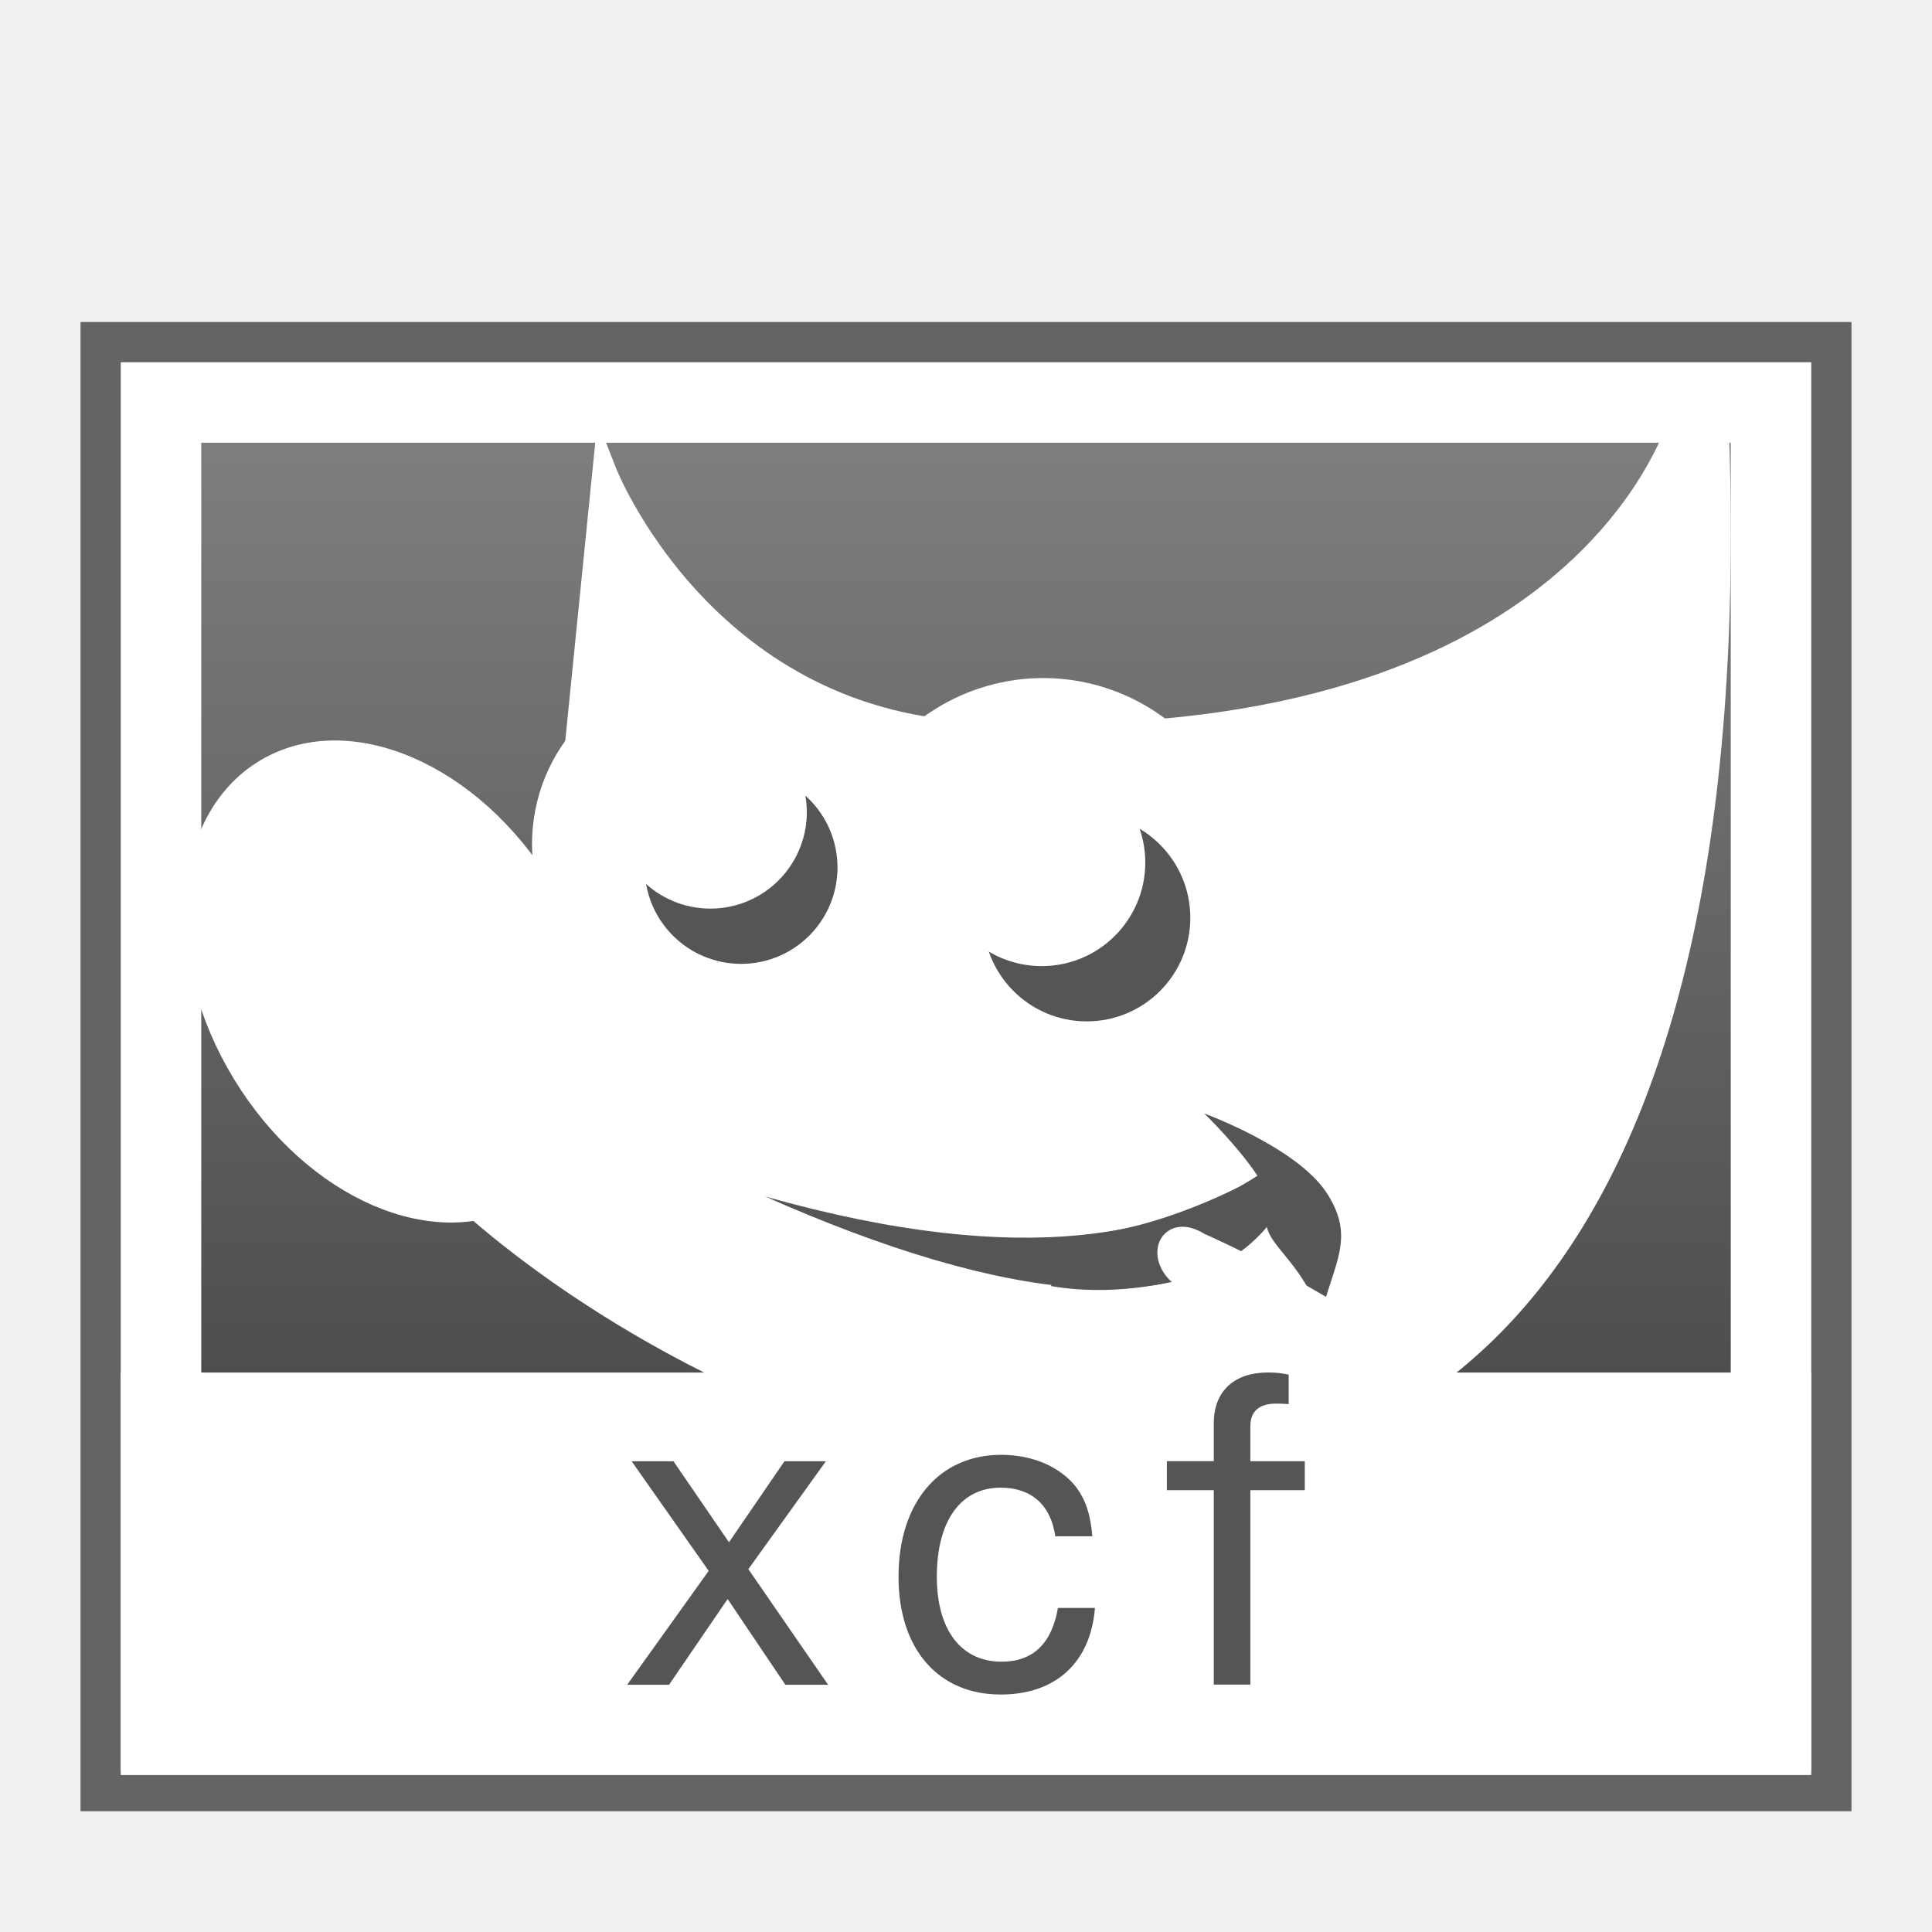
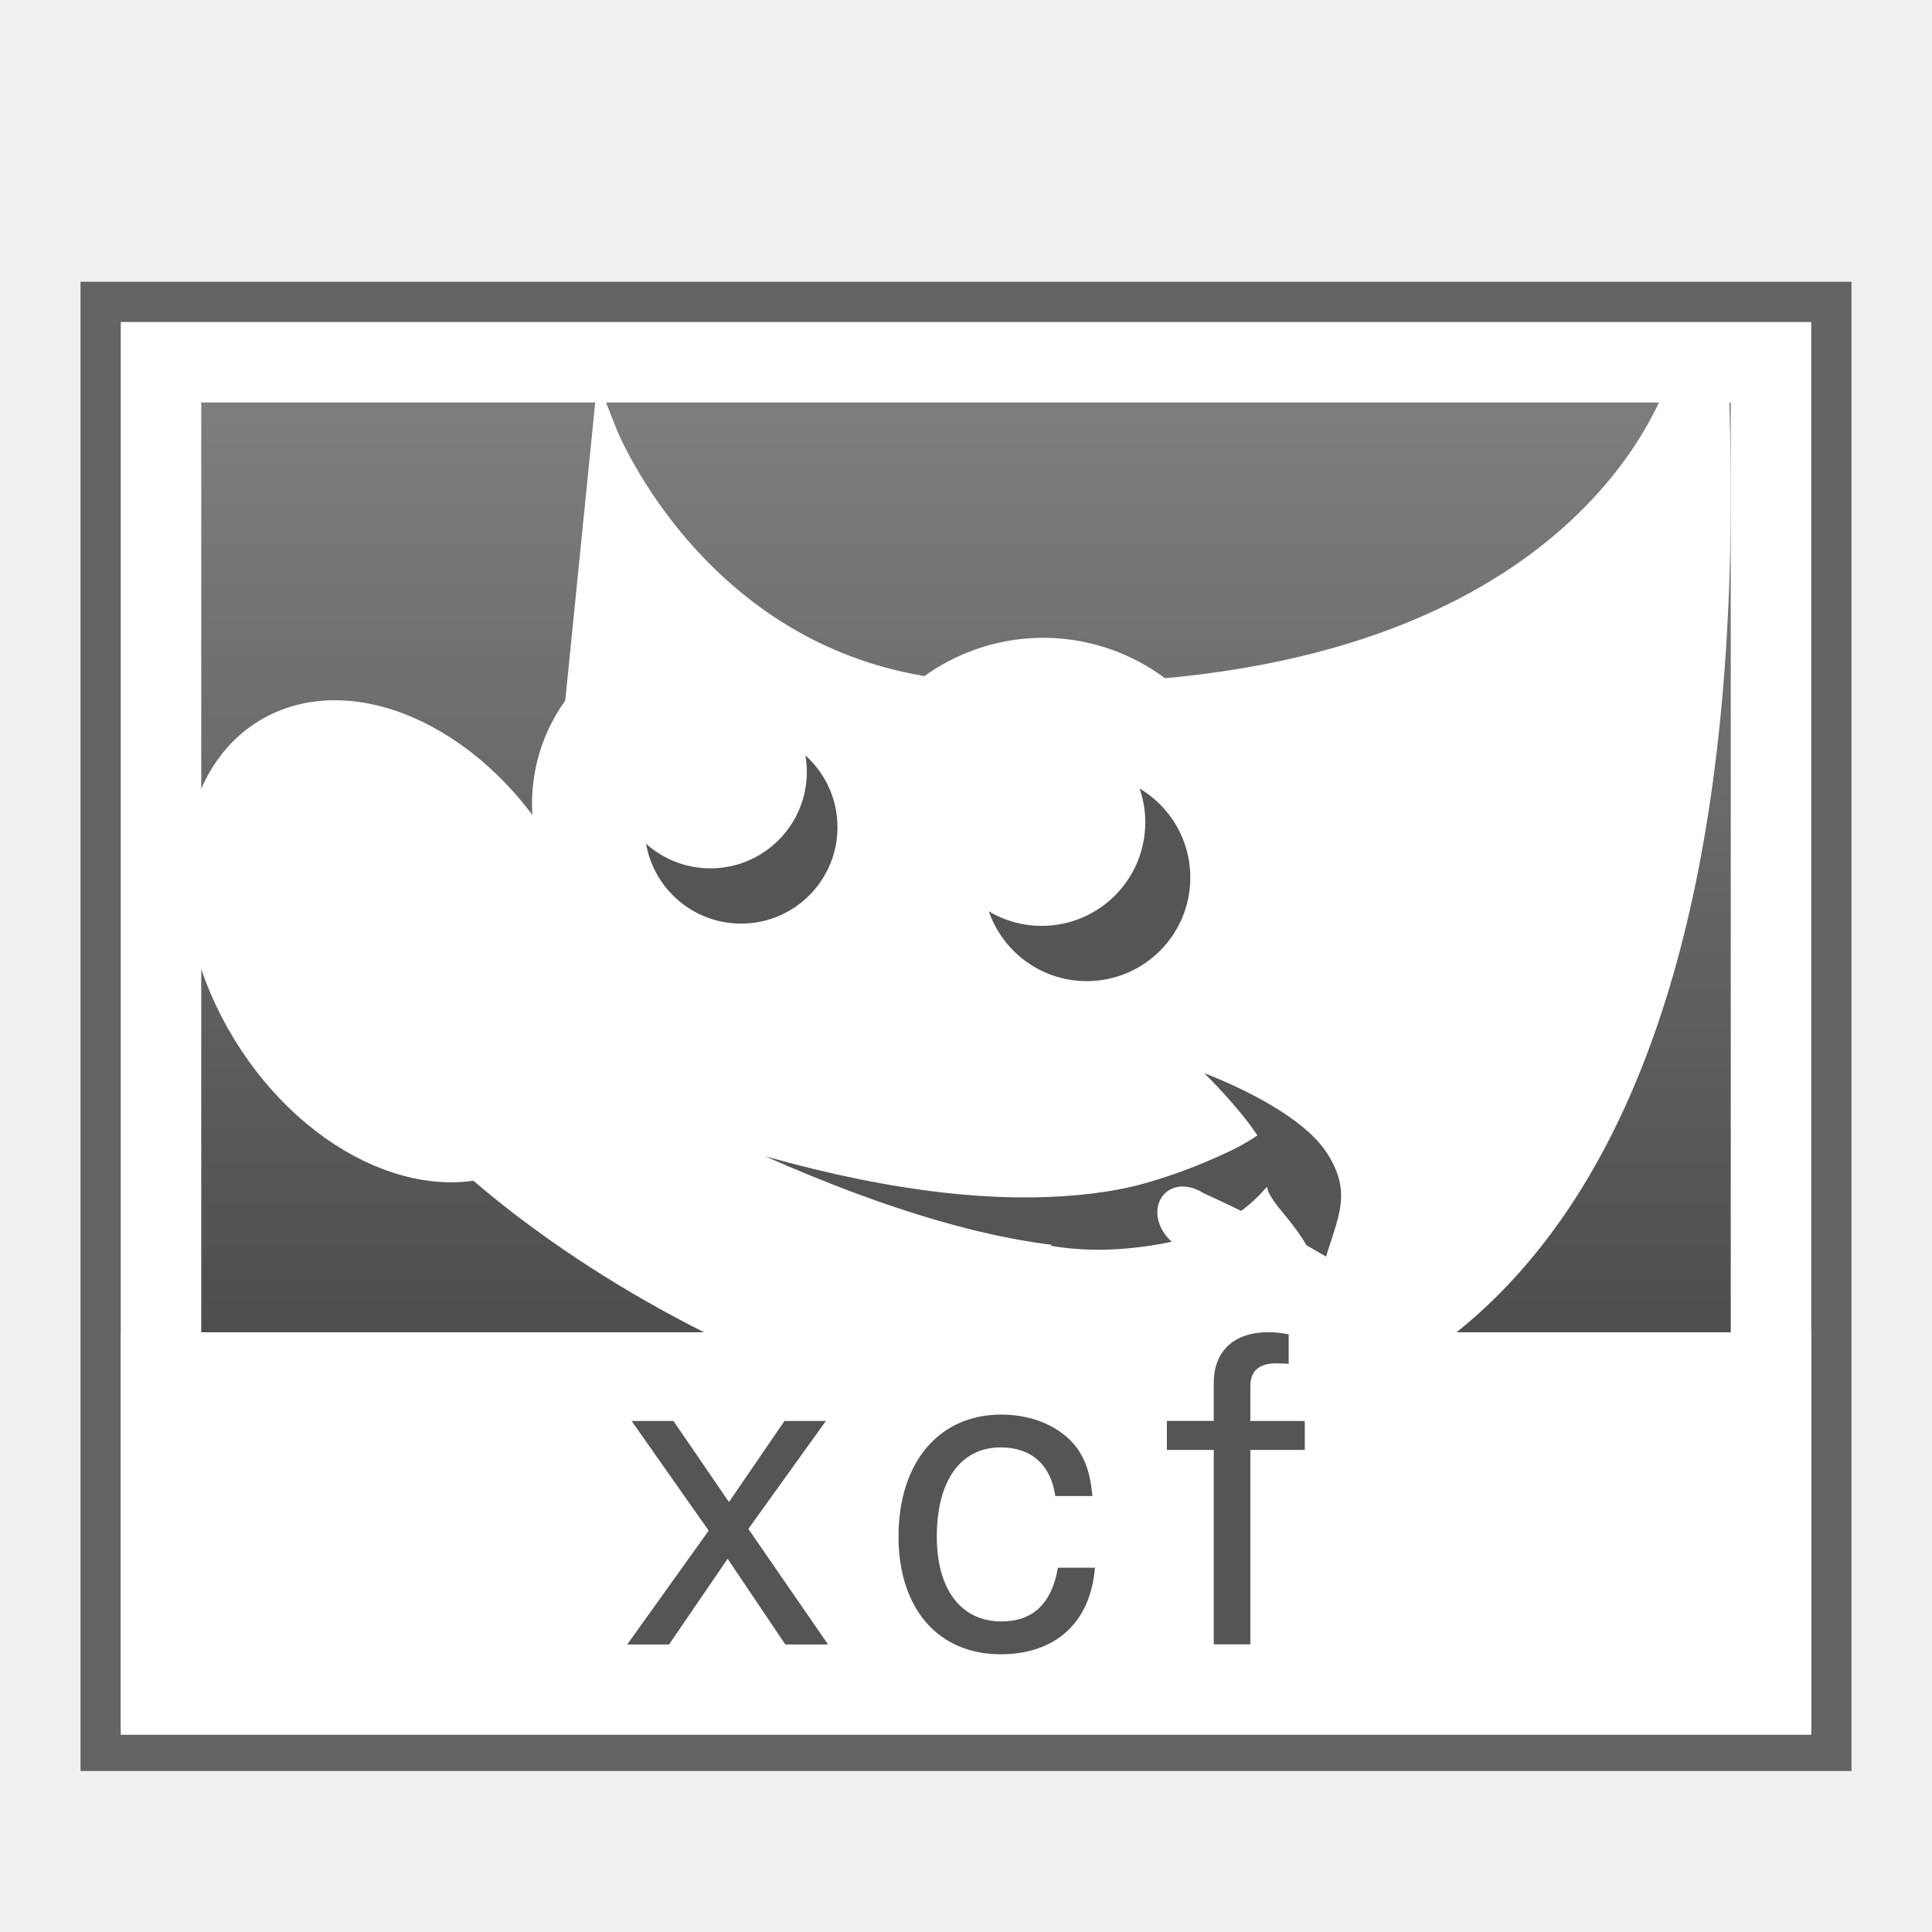
<svg xmlns="http://www.w3.org/2000/svg" xmlns:xlink="http://www.w3.org/1999/xlink" version="1.0" width="48" height="48" id="svg2453">
  <defs id="defs2455">
-     <linearGradient gradientTransform="translate(3.0566406e-7,0.9999988)" xlink:href="#linearGradient4730" id="linearGradient4236" x1="22.375" y1="41.741" x2="22.375" y2="10.329" gradientUnits="userSpaceOnUse" />
+     <linearGradient gradientTransform="translate(3.0566406e-7,-1.21e-6)" xlink:href="#linearGradient4730" id="linearGradient4236" x1="22.375" y1="41.741" x2="22.375" y2="10.329" gradientUnits="userSpaceOnUse" />
    <linearGradient id="linearGradient4730">
      <stop id="stop4732" offset="0" style="stop-color:#3c3c3c;stop-opacity:1" />
      <stop id="stop4734" offset="1" style="stop-color:#7d7d7d;stop-opacity:1" />
    </linearGradient>
  </defs>
-   <rect y="8" x="2" height="37" width="44" id="rect4240" style="fill:#646464;fill-opacity:1;stroke:none;stroke-width:0.4;stroke-miterlimit:4;stroke-dasharray:none;stroke-opacity:1" />
-   <rect style="fill:#ffffff;fill-opacity:1;stroke:none;stroke-width:0.4;stroke-miterlimit:4;stroke-dasharray:none;stroke-opacity:1" id="rect4238" width="42" height="35" x="3" y="9" />
-   <rect style="fill:url(#linearGradient4236);fill-opacity:1;stroke:none;stroke-width:0.4;stroke-miterlimit:4;stroke-dasharray:none;stroke-opacity:1" id="rect4220" width="38" height="31" x="5" y="11" />
-   <path id="path4894-7" d="m 15.02,11.74 c 0,0 2.405,6.14 9.112,6.489 14.057,0.729 17.083,-6.422 17.517,-7.454 0.434,-1.032 0.96,-0.83 1.009,0.158 C 44.018,52.946 9.068,32.269 8.325,25.074 15.704,23.512 14.258,19.317 14.258,19.317 l 0.762,-7.577 z" style="color:#000000;display:inline;overflow:visible;visibility:visible;fill:#ffffff;fill-opacity:1;fill-rule:evenodd;stroke:#ffffff;stroke-width:0.609;stroke-linecap:butt;stroke-linejoin:miter;stroke-miterlimit:10;stroke-dasharray:none;stroke-dashoffset:0;stroke-opacity:1;marker:none" />
-   <path d="m 19.003,29.725 c 6.605,1.863 10.118,0.879 12.237,-0.515 -0.475,-0.725 -1.319,-1.545 -1.319,-1.545 0,0 2.292,0.834 3.035,1.965 0.74,1.128 0.173,1.745 -0.148,3.091 -0.387,-1.234 -1.247,-1.752 -1.331,-2.237 -1.991,2.355 -6.463,1.905 -12.473,-0.76 z" style="color:#000000;display:inline;overflow:visible;visibility:visible;fill:#555555;fill-opacity:1;fill-rule:evenodd;stroke:none;stroke-width:1;marker:none" id="path6480-0-1" />
-   <path d="m 21.635,21.218 a 4.06,4.072 4.709 1 1 -8.095,-0.625 4.06,4.072 4.709 0 1 8.095,0.625 z" style="color:#000000;display:inline;overflow:visible;visibility:visible;fill:#ffffff;fill-opacity:1;fill-rule:evenodd;stroke:#ffffff;stroke-width:0.609;stroke-linecap:butt;stroke-linejoin:miter;stroke-miterlimit:10;stroke-dasharray:none;stroke-dashoffset:0;stroke-opacity:1;marker:none" id="path4357-6-0" />
-   <path id="path4898-6" d="M 13.454,22.125 A 6.102,4.329 58.856 0 1 6.07,26.646 6.102,4.329 58.856 1 1 13.454,22.125 Z" style="color:#000000;display:inline;overflow:visible;visibility:visible;fill:#ffffff;fill-opacity:1;fill-rule:evenodd;stroke:#ffffff;stroke-width:0.609;stroke-linecap:butt;stroke-linejoin:miter;stroke-miterlimit:10;stroke-dasharray:none;stroke-dashoffset:0;stroke-opacity:1;marker:none" />
-   <path id="path4900-0" d="m 30.664,22.358 a 4.766,4.78 4.709 0 1 -9.503,-0.733 4.766,4.78 4.709 1 1 9.503,0.733 z" style="color:#000000;display:inline;overflow:visible;visibility:visible;fill:#ffffff;fill-opacity:1;fill-rule:evenodd;stroke:#ffffff;stroke-width:0.609;stroke-linecap:butt;stroke-linejoin:miter;stroke-miterlimit:10;stroke-dasharray:none;stroke-dashoffset:0;stroke-opacity:1;marker:none" />
-   <path d="m 26.107,31.951 c 1.48,0.258 2.858,-0.053 3.433,-0.211 0.141,-0.547 0.659,-1.578 2.167,-1.532 l -0.456,-0.967 c 0,0 -2.062,1.195 -4.182,1.431 l -0.962,1.28 z" style="color:#000000;display:inline;overflow:visible;visibility:visible;fill:#555555;fill-opacity:1;fill-rule:evenodd;stroke:none;stroke-width:1;marker:none" id="path8532-2-8" />
-   <g transform="matrix(-0.03928095,-0.2531575,0.2527394,-0.03953157,27.92064,30.5481)" id="g8463-68-3-4-4" style="fill:#ffffff;fill-opacity:1;stroke:#cfcfcf;stroke-width:0.966;stroke-opacity:1">
+   <rect y="7" x="2" height="37" width="44" id="rect4240" style="fill:#646464;fill-opacity:1;stroke:none;stroke-width:0.4;stroke-miterlimit:4;stroke-dasharray:none;stroke-opacity:1" />
+   <rect style="fill:#ffffff;fill-opacity:1;stroke:none;stroke-width:0.4;stroke-miterlimit:4;stroke-dasharray:none;stroke-opacity:1" id="rect4238" width="42" height="35" x="3" y="8" />
+   <rect style="fill:url(#linearGradient4236);fill-opacity:1;stroke:none;stroke-width:0.4;stroke-miterlimit:4;stroke-dasharray:none;stroke-opacity:1" id="rect4220" width="38" height="31" x="5" y="10" />
+   <path id="path4894-7" d="m 15.02,10.74 c 0,0 2.405,6.14 9.112,6.489 14.057,0.729 17.083,-6.422 17.517,-7.454 0.434,-1.032 0.96,-0.83 1.009,0.158 C 44.018,51.946 9.068,31.269 8.325,24.074 15.704,22.512 14.258,18.317 14.258,18.317 l 0.762,-7.577 z" style="color:#000000;display:inline;overflow:visible;visibility:visible;fill:#ffffff;fill-opacity:1;fill-rule:evenodd;stroke:#ffffff;stroke-width:0.609;stroke-linecap:butt;stroke-linejoin:miter;stroke-miterlimit:10;stroke-dasharray:none;stroke-dashoffset:0;stroke-opacity:1;marker:none" />
+   <path d="m 19.003,28.725 c 6.605,1.863 10.118,0.879 12.237,-0.515 -0.475,-0.725 -1.319,-1.545 -1.319,-1.545 0,0 2.292,0.834 3.035,1.965 0.74,1.128 0.173,1.745 -0.148,3.091 -0.387,-1.234 -1.247,-1.752 -1.331,-2.237 -1.991,2.355 -6.463,1.905 -12.473,-0.76 z" style="color:#000000;display:inline;overflow:visible;visibility:visible;fill:#555555;fill-opacity:1;fill-rule:evenodd;stroke:none;stroke-width:1;marker:none" id="path6480-0-1" />
+   <path d="m 21.635,20.218 a 4.06,4.072 4.709 1 1 -8.095,-0.625 4.06,4.072 4.709 0 1 8.095,0.625 z" style="color:#000000;display:inline;overflow:visible;visibility:visible;fill:#ffffff;fill-opacity:1;fill-rule:evenodd;stroke:#ffffff;stroke-width:0.609;stroke-linecap:butt;stroke-linejoin:miter;stroke-miterlimit:10;stroke-dasharray:none;stroke-dashoffset:0;stroke-opacity:1;marker:none" id="path4357-6-0" />
+   <path id="path4898-6" d="M 13.454,21.125 A 6.102,4.329 58.856 0 1 6.07,25.646 6.102,4.329 58.856 1 1 13.454,21.125 Z" style="color:#000000;display:inline;overflow:visible;visibility:visible;fill:#ffffff;fill-opacity:1;fill-rule:evenodd;stroke:#ffffff;stroke-width:0.609;stroke-linecap:butt;stroke-linejoin:miter;stroke-miterlimit:10;stroke-dasharray:none;stroke-dashoffset:0;stroke-opacity:1;marker:none" />
+   <path id="path4900-0" d="m 30.664,21.358 a 4.766,4.78 4.709 0 1 -9.503,-0.733 4.766,4.78 4.709 1 1 9.503,0.733 z" style="color:#000000;display:inline;overflow:visible;visibility:visible;fill:#ffffff;fill-opacity:1;fill-rule:evenodd;stroke:#ffffff;stroke-width:0.609;stroke-linecap:butt;stroke-linejoin:miter;stroke-miterlimit:10;stroke-dasharray:none;stroke-dashoffset:0;stroke-opacity:1;marker:none" />
+   <path d="m 26.107,30.951 c 1.48,0.258 2.858,-0.053 3.433,-0.211 0.141,-0.547 0.659,-1.578 2.167,-1.532 l -0.456,-0.967 c 0,0 -2.062,1.195 -4.182,1.431 l -0.962,1.28 z" style="color:#000000;display:inline;overflow:visible;visibility:visible;fill:#555555;fill-opacity:1;fill-rule:evenodd;stroke:none;stroke-width:1;marker:none" id="path8532-2-8" />
+   <g transform="matrix(-0.03928095,-0.2531575,0.2527394,-0.03953157,27.92064,29.5481)" id="g8463-68-3-4-4" style="fill:#ffffff;fill-opacity:1;stroke:#cfcfcf;stroke-width:0.966;stroke-opacity:1">
    <path d="m -23.364,23.568 3.71,3.469 C -11.307,20.657 -2.56,6.938 -2.56,6.938 -0.584,4.696 -2.677,3.188 -4.725,4.54 c 0,0 -12.97,10.115 -18.639,19.028 z" style="color:#000000;display:inline;overflow:visible;visibility:visible;fill:#ffffff;fill-opacity:1;fill-rule:nonzero;stroke:#ffffff;stroke-width:2.378;stroke-linecap:round;stroke-linejoin:miter;stroke-miterlimit:4;stroke-dasharray:none;stroke-dashoffset:0;stroke-opacity:1;marker:none" id="path6937-0-8-2-7" />
    <path d="m -30.45,32.814 2.246,1.934 8.493,-7.367 0.275,-0.706 1.094,-0.018 c -0.438,-1.562 -2.942,-4.383 -4.817,-4.383 l 0.082,1.09 -0.67,0.38 -6.704,9.07 z" style="color:#000000;display:inline;overflow:visible;visibility:visible;fill:#ffffff;fill-opacity:1;fill-rule:nonzero;stroke:#ffffff;stroke-width:2.378;stroke-linecap:round;stroke-linejoin:miter;stroke-miterlimit:4;stroke-dasharray:none;stroke-dashoffset:0;stroke-opacity:1;marker:none" id="path6935-5-3-3-4" />
    <path d="m -45.341,42.77 c 10.444,0 18.37,1.244 19.871,-6.355 1.209,-6.123 -7.211,-9.057 -11.383,-3.591 -4.019,5.266 -8.488,9.946 -8.488,9.946 z" style="color:#000000;display:inline;overflow:visible;visibility:visible;fill:#ffffff;fill-opacity:1;fill-rule:nonzero;stroke:#ffffff;stroke-width:2.344;stroke-miterlimit:4;stroke-dasharray:none;stroke-opacity:1;marker:none" id="path6933-1-6-2-3" />
    <path d="m -40.554,40.52 c 0,0 7.084,0.275 10.537,-4.305 1.222,-1.621 3.317,1.969 1.699,3.3 -3.495,2.875 -12.235,1.005 -12.235,1.005 z" style="color:#000000;display:inline;overflow:visible;visibility:visible;fill:#ffffff;fill-opacity:1;fill-rule:nonzero;stroke:none;stroke-width:0.911;marker:none" id="path1571-2-5-9-3" />
  </g>
-   <rect style="fill:#ffffff;fill-opacity:1;stroke:none" id="rect5125" width="42" height="10" x="3" y="34.1" />
-   <g transform="matrix(1.016281,0,0,0.98398,-2.4228329e-6,0.09967666)" style="font-style:normal;font-variant:normal;font-weight:normal;font-stretch:normal;font-size:10.769px;line-height:125%;font-family:'Nimbus Sans L';-inkscape-font-specification:'Nimbus Sans L';letter-spacing:1px;word-spacing:0px;fill:#a8a8a8;fill-opacity:1;stroke:none" id="text5127">
+   <rect style="fill:#ffffff;fill-opacity:1;stroke:none" id="rect5125" width="42" height="10" x="3" y="33.1" />
+   <g transform="matrix(1.016281,0,0,0.98398,-2.4228329e-6,-0.9003233)" style="font-style:normal;font-variant:normal;font-weight:normal;font-stretch:normal;font-size:10.769px;line-height:125%;font-family:'Nimbus Sans L';-inkscape-font-specification:'Nimbus Sans L';letter-spacing:1px;word-spacing:0px;fill:#a8a8a8;fill-opacity:1;stroke:none" id="text5127">
    <path d="m 18.295,39.518 1.895,-2.724 -1.012,0 -1.357,2.046 -1.357,-2.046 -1.023,0 1.884,2.768 -1.992,2.875 1.023,0 1.432,-2.164 1.411,2.164 1.045,0 -1.949,-2.918" id="path5210" style="fill:#555555;fill-opacity:1" />
    <path d="m 26.704,38.689 c -0.043,-0.549 -0.162,-0.905 -0.377,-1.217 -0.388,-0.528 -1.066,-0.84 -1.852,-0.84 -1.518,0 -2.509,1.206 -2.509,3.08 0,1.82 0.969,2.972 2.498,2.972 1.346,0 2.197,-0.808 2.304,-2.186 l -0.905,0 c -0.151,0.905 -0.614,1.357 -1.378,1.357 -0.991,0 -1.583,-0.808 -1.583,-2.143 0,-1.411 0.582,-2.251 1.561,-2.251 0.754,0 1.228,0.442 1.335,1.228 l 0.905,0" id="path5212" style="fill:#555555;fill-opacity:1" />
    <path d="m 31.898,36.793 -1.331,0 0,-0.883 c 0,-0.377 0.215,-0.571 0.625,-0.571 0.075,0 0.108,0 0.312,0.011 l 0,-0.743 c -0.205,-0.043 -0.323,-0.054 -0.506,-0.054 -0.829,0 -1.325,0.474 -1.325,1.281 l 0,0.958 -1.147,0 0,0.732 1.147,0 0,4.91 0.894,0 0,-4.91 1.331,0 0,-0.732" id="path5214" style="fill:#555555;fill-opacity:1" />
  </g>
-   <circle r="2.395" cy="21.552" cx="18.412" style="fill:#555555;fill-opacity:1;stroke:none" id="path5480" />
-   <circle r="2.573" cy="22.803" cx="27" style="fill:#555555;fill-opacity:1;stroke:none" id="path5480-7" />
-   <circle r="2.573" cy="21.43" cx="25.881" id="path5504" style="fill:#ffffff;fill-opacity:1;stroke:none" />
-   <circle r="2.395" cy="20.179" cx="17.65" id="path5506" style="fill:#ffffff;fill-opacity:1;stroke:none" />
+   <circle r="2.395" cy="20.552" cx="18.412" style="fill:#555555;fill-opacity:1;stroke:none" id="path5480" />
+   <circle r="2.573" cy="21.803" cx="27" style="fill:#555555;fill-opacity:1;stroke:none" id="path5480-7" />
+   <circle r="2.573" cy="20.43" cx="25.881" id="path5504" style="fill:#ffffff;fill-opacity:1;stroke:none" />
+   <circle r="2.395" cy="19.179" cx="17.65" id="path5506" style="fill:#ffffff;fill-opacity:1;stroke:none" />
</svg>
